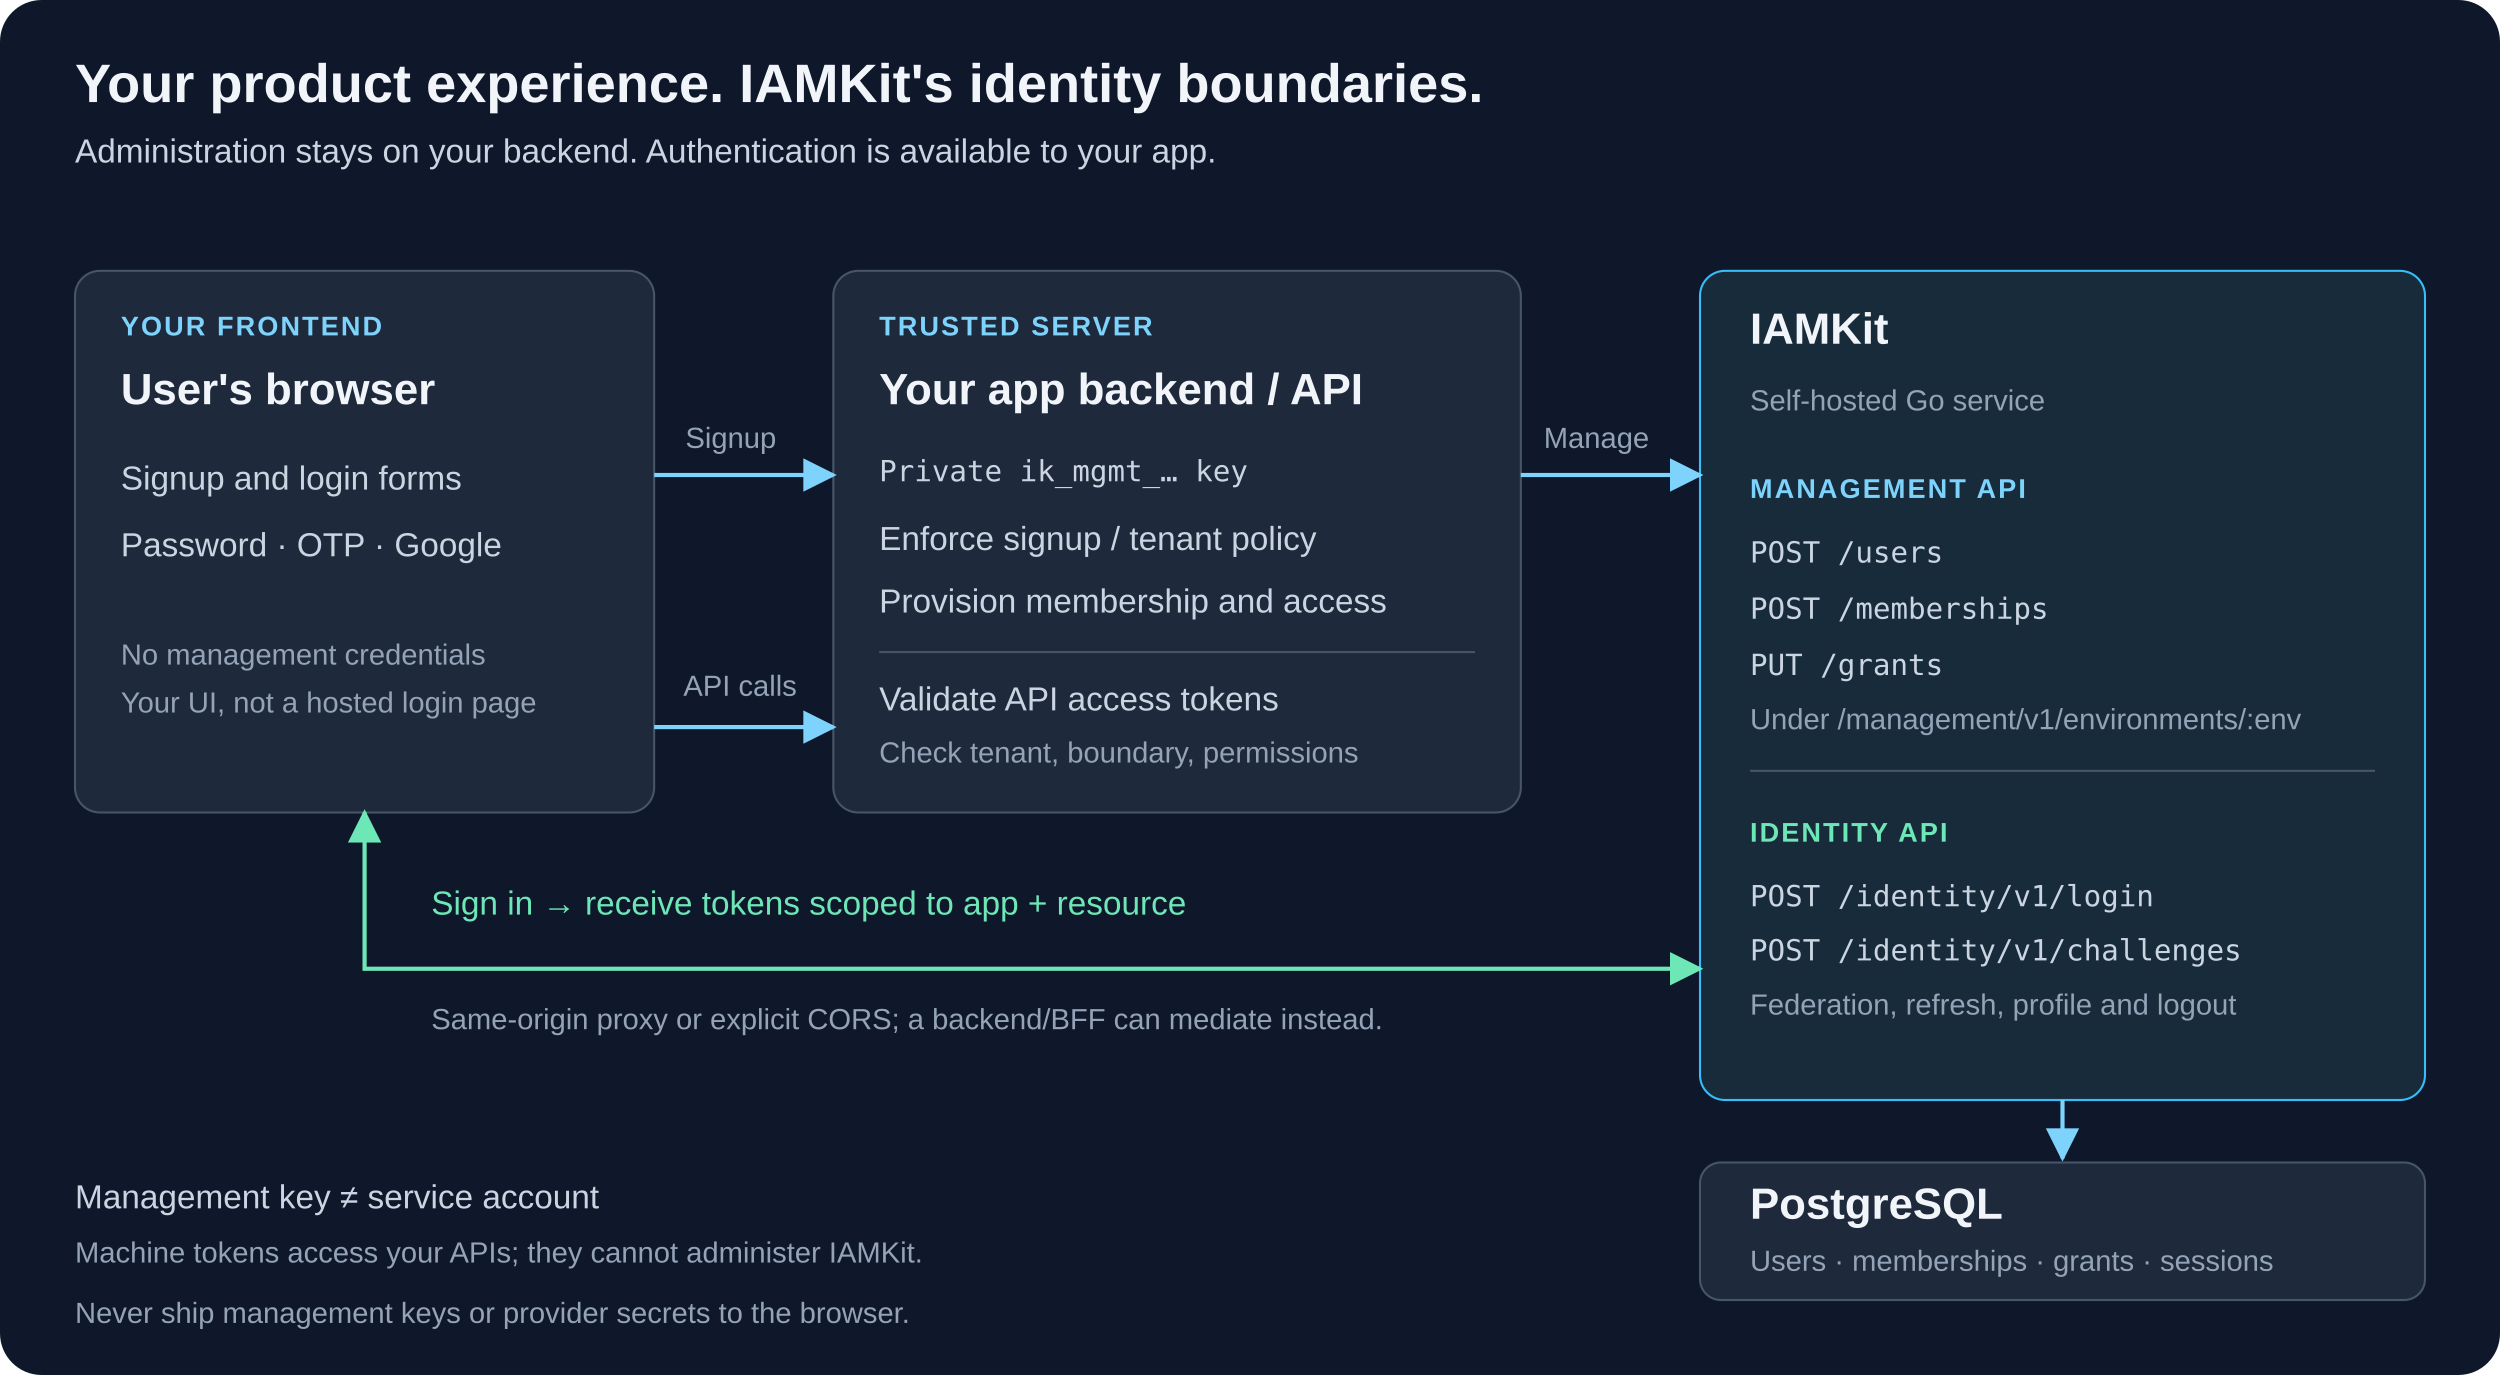
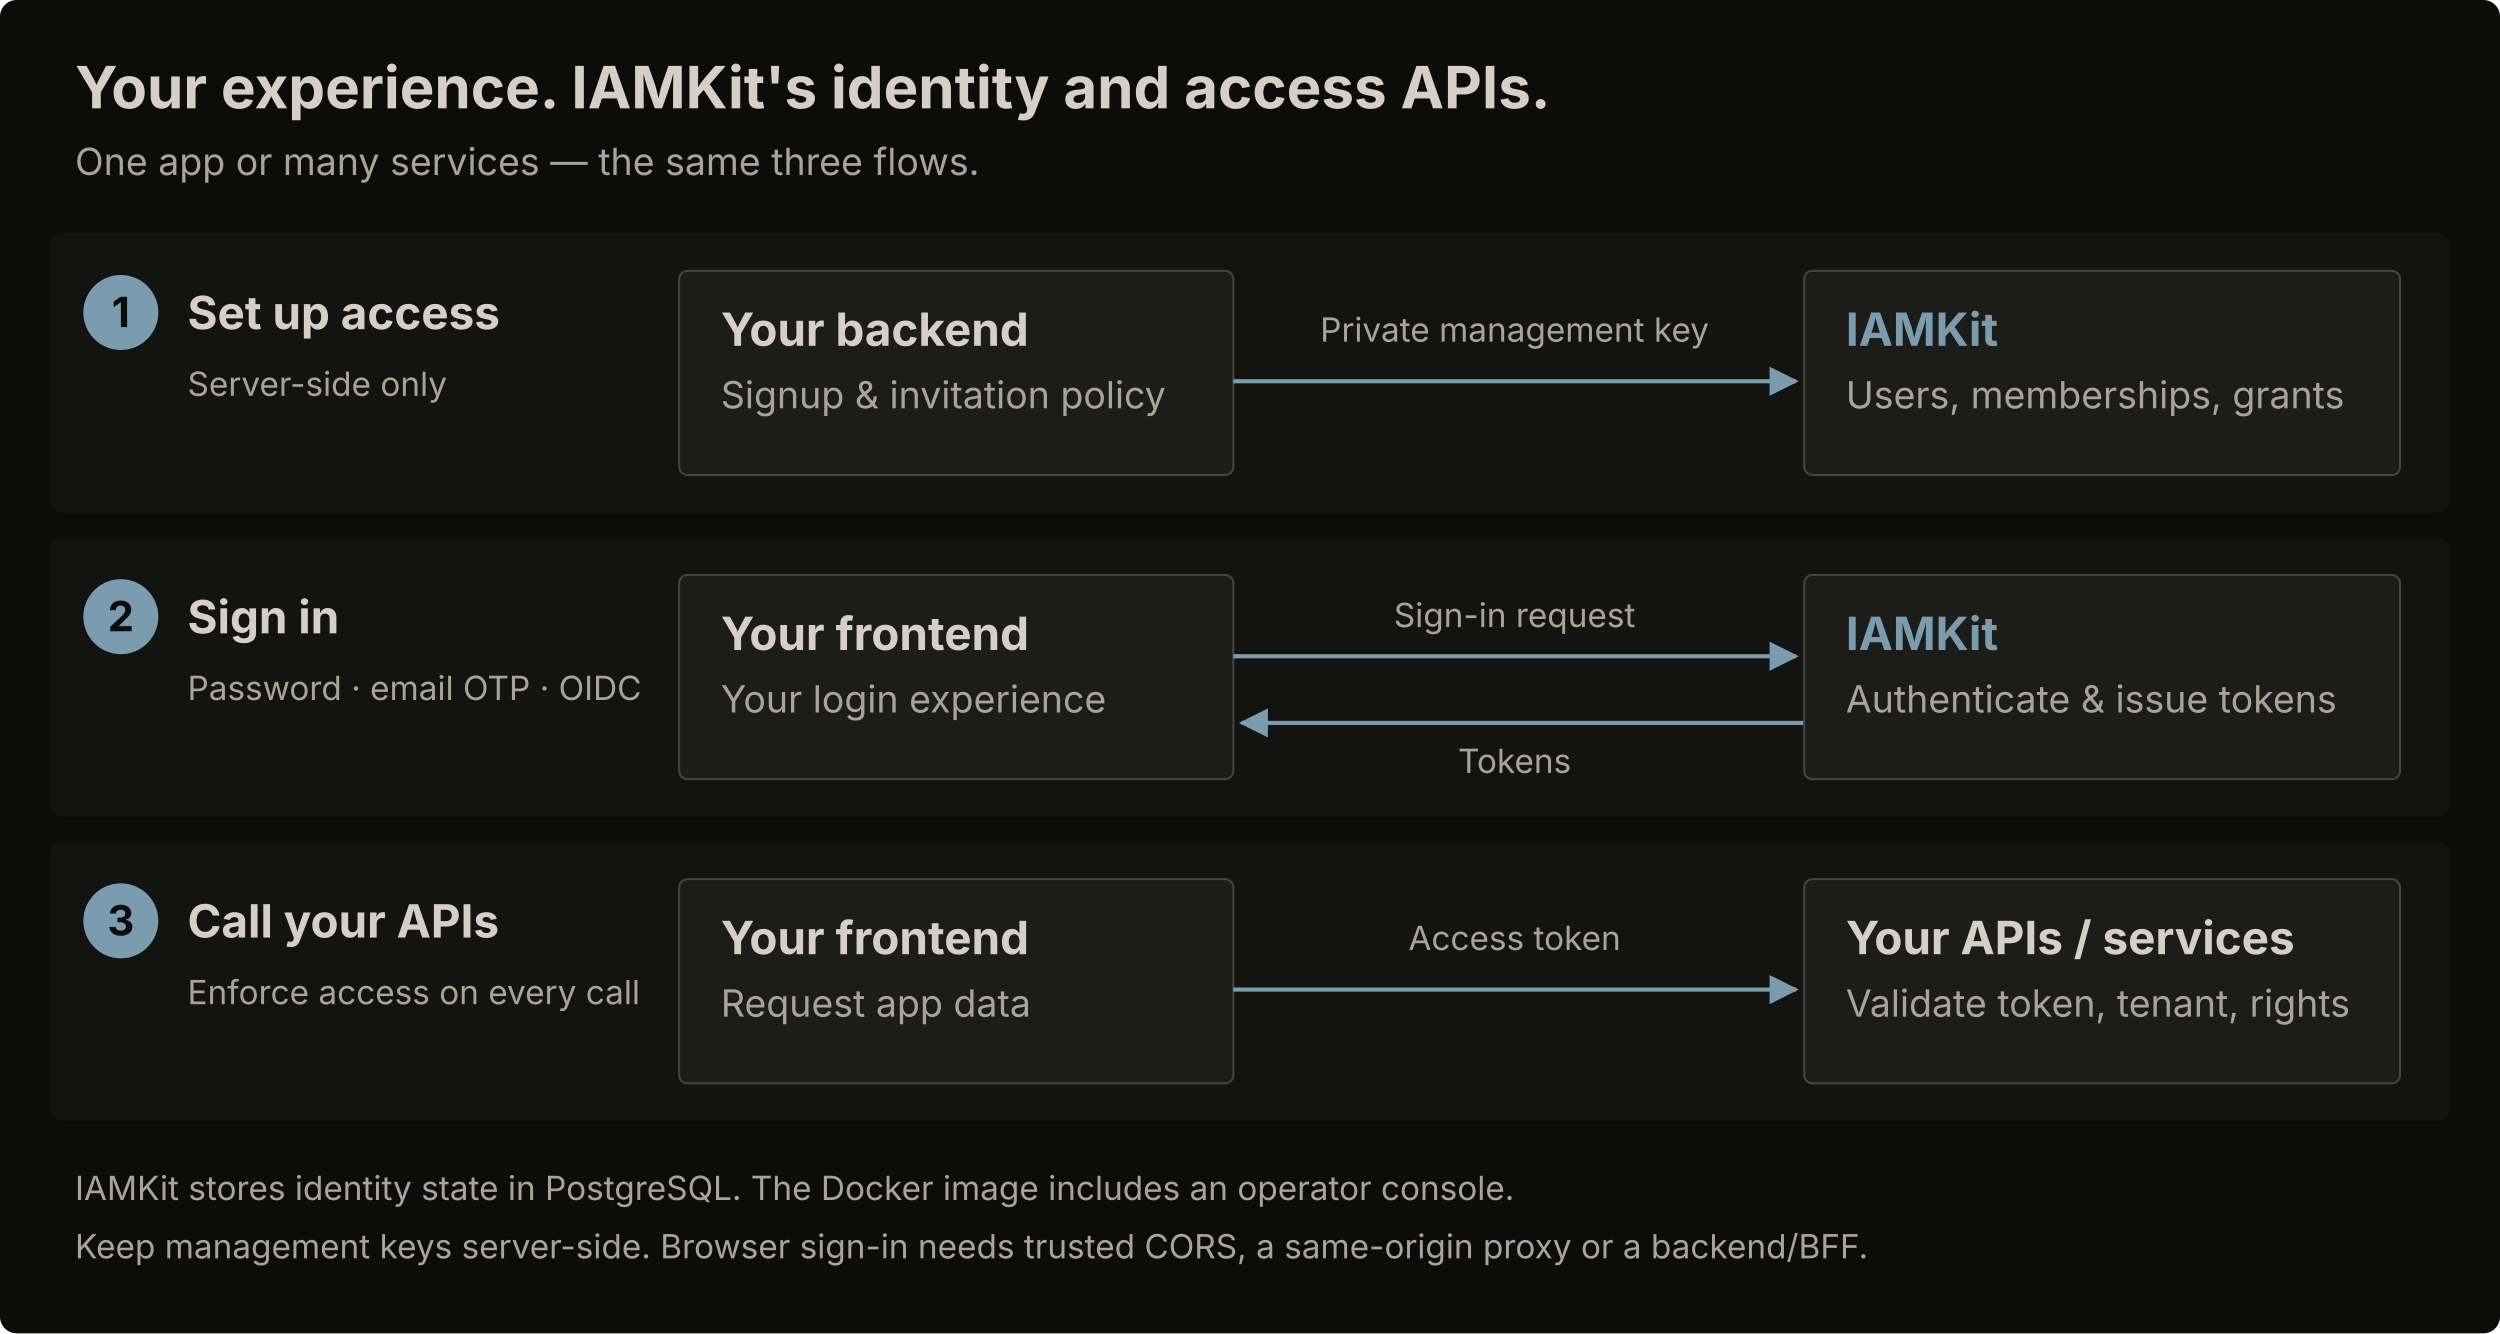
- <svg xmlns="http://www.w3.org/2000/svg" width="1200" height="660" viewBox="0 0 1200 660" role="img" aria-labelledby="title desc">
+ <svg xmlns="http://www.w3.org/2000/svg" width="1200" height="640" viewBox="0 0 1200 640" role="img" aria-labelledby="title desc">
  <defs>
-     <marker id="arrow" viewBox="0 0 10 10" refX="9" refY="5" markerWidth="8" markerHeight="8" orient="auto-start-reverse">
-       <path d="M 0 0 L 10 5 L 0 10 z" fill="#7dd3fc" />
-     </marker>
-     <marker id="mint-arrow" viewBox="0 0 10 10" refX="9" refY="5" markerWidth="8" markerHeight="8" orient="auto-start-reverse">
-       <path d="M 0 0 L 10 5 L 0 10 z" fill="#6ee7b7" />
+     <marker id="arrow" viewBox="0 0 10 10" refX="9" refY="5" markerWidth="7" markerHeight="7" orient="auto-start-reverse">
+       <path d="M0 0L10 5L0 10Z" fill="#7b9bae" />
    </marker>
    <style>
-       text { font-family: -apple-system, BlinkMacSystemFont, 'Segoe UI', Arial, sans-serif; }
-       .title { font-size: 26px; font-weight: 700; fill: #f1f5f9; }
-       .heading { font-size: 21px; font-weight: 650; fill: #f1f5f9; }
-       .body { font-size: 16px; fill: #cbd5e1; }
-       .small { font-size: 14px; fill: #94a3b8; }
-       .label { font-size: 13px; font-weight: 700; letter-spacing: 1px; fill: #7dd3fc; }
-       .code { font-family: 'SFMono-Regular', Consolas, monospace; font-size: 14px; fill: #cbd5e1; }
+       text { font-family: Inter, Arial, sans-serif; fill: #d4d0c8; }
+       .heading { font-size: 28px; font-weight: 700; }
+       .label { font-size: 22px; font-weight: 700; }
+       .body { font-size: 18px; fill: #a8a49a; }
+       .small { font-size: 16px; fill: #a8a49a; }
+       .accent { fill: #7b9bae; }
+       .box { fill: #1c1c18; stroke: #45453e; }
+       .line { fill: none; stroke: #7b9bae; stroke-width: 2; marker-end: url(#arrow); }
    </style>
  </defs>
-   <rect width="1200" height="660" rx="20" fill="#0f172a" />
-   <text x="36" y="49" class="title">Your product experience. IAMKit's identity boundaries.</text>
-   <text x="36" y="78" class="body">Administration stays on your backend. Authentication is available to your app.</text>
-   <rect x="36" y="130" width="278" height="260" rx="12" fill="#1e293b" stroke="#475569" />
-   <text x="58" y="161" class="label">YOUR FRONTEND</text>
-   <text x="58" y="194" class="heading">User's browser</text>
-   <text x="58" y="235" class="body">Signup and login forms</text>
-   <text x="58" y="267" class="body">Password · OTP · Google</text>
-   <text x="58" y="319" class="small">No management credentials</text>
-   <text x="58" y="342" class="small">Your UI, not a hosted login page</text>
-   <rect x="400" y="130" width="330" height="260" rx="12" fill="#1e293b" stroke="#475569" />
-   <text x="422" y="161" class="label">TRUSTED SERVER</text>
-   <text x="422" y="194" class="heading">Your app backend / API</text>
-   <text x="422" y="231" class="code">Private ik_mgmt_… key</text>
-   <text x="422" y="264" class="body">Enforce signup / tenant policy</text>
-   <text x="422" y="294" class="body">Provision membership and access</text>
-   <line x1="422" y1="313" x2="708" y2="313" stroke="#475569" />
-   <text x="422" y="341" class="body">Validate API access tokens</text>
-   <text x="422" y="366" class="small">Check tenant, boundary, permissions</text>
-   <rect x="816" y="130" width="348" height="398" rx="12" fill="#172b3b" stroke="#38bdf8" />
-   <text x="840" y="165" class="heading">IAMKit</text>
-   <text x="840" y="197" class="small">Self-hosted Go service</text>
-   <text x="840" y="239" class="label">MANAGEMENT API</text>
-   <text x="840" y="270" class="code">POST /users</text>
-   <text x="840" y="297" class="code">POST /memberships</text>
-   <text x="840" y="324" class="code">PUT  /grants</text>
-   <text x="840" y="350" class="small">Under /management/v1/environments/:env</text>
-   <line x1="840" y1="370" x2="1140" y2="370" stroke="#475569" />
-   <text x="840" y="404" class="label" style="fill:#6ee7b7">IDENTITY API</text>
-   <text x="840" y="435" class="code">POST /identity/v1/login</text>
-   <text x="840" y="461" class="code">POST /identity/v1/challenges</text>
-   <text x="840" y="487" class="small">Federation, refresh, profile and logout</text>
-   <path d="M314 228 H400" fill="none" stroke="#7dd3fc" stroke-width="2" marker-end="url(#arrow)" />
-   <text x="329" y="215" class="small">Signup</text>
-   <path d="M730 228 H816" fill="none" stroke="#7dd3fc" stroke-width="2" marker-end="url(#arrow)" />
-   <text x="741" y="215" class="small">Manage</text>
-   <path d="M314 349 H400" fill="none" stroke="#7dd3fc" stroke-width="2" marker-end="url(#arrow)" />
-   <text x="328" y="334" class="small">API calls</text>
-   <path d="M175 390 V465 H816" fill="none" stroke="#6ee7b7" stroke-width="2" marker-start="url(#mint-arrow)" marker-end="url(#mint-arrow)" />
-   <text x="207" y="439" class="body" style="fill:#6ee7b7">Sign in → receive tokens scoped to app + resource</text>
-   <text x="207" y="494" class="small">Same-origin proxy or explicit CORS; a backend/BFF can mediate instead.</text>
-   <path d="M990 528 V556" fill="none" stroke="#7dd3fc" stroke-width="2" marker-end="url(#arrow)" />
-   <rect x="816" y="558" width="348" height="66" rx="10" fill="#1e293b" stroke="#475569" />
-   <text x="840" y="585" class="heading">PostgreSQL</text>
-   <text x="840" y="610" class="small">Users · memberships · grants · sessions</text>
-   <text x="36" y="580" class="body">Management key ≠ service account</text>
-   <text x="36" y="606" class="small">Machine tokens access your APIs; they cannot administer IAMKit.</text>
-   <text x="36" y="635" class="small">Never ship management keys or provider secrets to the browser.</text>
+   <rect width="1200" height="640" rx="8" fill="#0c0c0a" />
+   <text x="36" y="52" class="heading">Your experience. IAMKit's identity and access APIs.</text>
+   <text x="36" y="84" class="body">One app or many services — the same three flows.</text>
+   <rect x="24" y="112" width="1152" height="134" rx="6" fill="#131311" />
+   <circle cx="58" cy="150" r="18" fill="#7b9bae" />
+   <text x="58" y="157" text-anchor="middle" font-size="20" font-weight="700" style="fill:#0c0c0a">1</text>
+   <text x="90" y="158" class="label">Set up access</text>
+   <text x="90" y="190" class="small">Server-side only</text>
+   <rect x="326" y="130" width="266" height="98" rx="4" class="box" />
+   <text x="346" y="166" class="label">Your backend</text>
+   <text x="346" y="196" class="body">Signup &amp; invitation policy</text>
+   <path d="M592 183H862" class="line" />
+   <text x="727" y="164" text-anchor="middle" class="small">Private management key</text>
+   <rect x="866" y="130" width="286" height="98" rx="4" class="box" />
+   <text x="886" y="166" class="label accent">IAMKit</text>
+   <text x="886" y="196" class="body">Users, memberships, grants</text>
+   <rect x="24" y="258" width="1152" height="134" rx="6" fill="#131311" />
+   <circle cx="58" cy="296" r="18" fill="#7b9bae" />
+   <text x="58" y="303" text-anchor="middle" font-size="20" font-weight="700" style="fill:#0c0c0a">2</text>
+   <text x="90" y="304" class="label">Sign in</text>
+   <text x="90" y="336" class="small">Password · email OTP · OIDC</text>
+   <rect x="326" y="276" width="266" height="98" rx="4" class="box" />
+   <text x="346" y="312" class="label">Your frontend</text>
+   <text x="346" y="342" class="body">Your login experience</text>
+   <path d="M592 315H862" class="line" />
+   <text x="727" y="301" text-anchor="middle" class="small">Sign-in request</text>
+   <path d="M866 347H596" class="line" />
+   <text x="727" y="371" text-anchor="middle" class="small">Tokens</text>
+   <rect x="866" y="276" width="286" height="98" rx="4" class="box" />
+   <text x="886" y="312" class="label accent">IAMKit</text>
+   <text x="886" y="342" class="body">Authenticate &amp; issue tokens</text>
+   <rect x="24" y="404" width="1152" height="134" rx="6" fill="#131311" />
+   <circle cx="58" cy="442" r="18" fill="#7b9bae" />
+   <text x="58" y="449" text-anchor="middle" font-size="20" font-weight="700" style="fill:#0c0c0a">3</text>
+   <text x="90" y="450" class="label">Call your APIs</text>
+   <text x="90" y="482" class="small">Enforce access on every call</text>
+   <rect x="326" y="422" width="266" height="98" rx="4" class="box" />
+   <text x="346" y="458" class="label">Your frontend</text>
+   <text x="346" y="488" class="body">Request app data</text>
+   <path d="M592 475H862" class="line" />
+   <text x="727" y="456" text-anchor="middle" class="small">Access token</text>
+   <rect x="866" y="422" width="286" height="98" rx="4" class="box" />
+   <text x="886" y="458" class="label">Your APIs / services</text>
+   <text x="886" y="488" class="body">Validate token, tenant, rights</text>
+   <text x="36" y="576" class="small">IAMKit stores identity state in PostgreSQL. The Docker image includes an operator console.</text>
+   <text x="36" y="604" class="small">Keep management keys server-side. Browser sign-in needs trusted CORS, a same-origin proxy or a backend/BFF.</text>
</svg>
